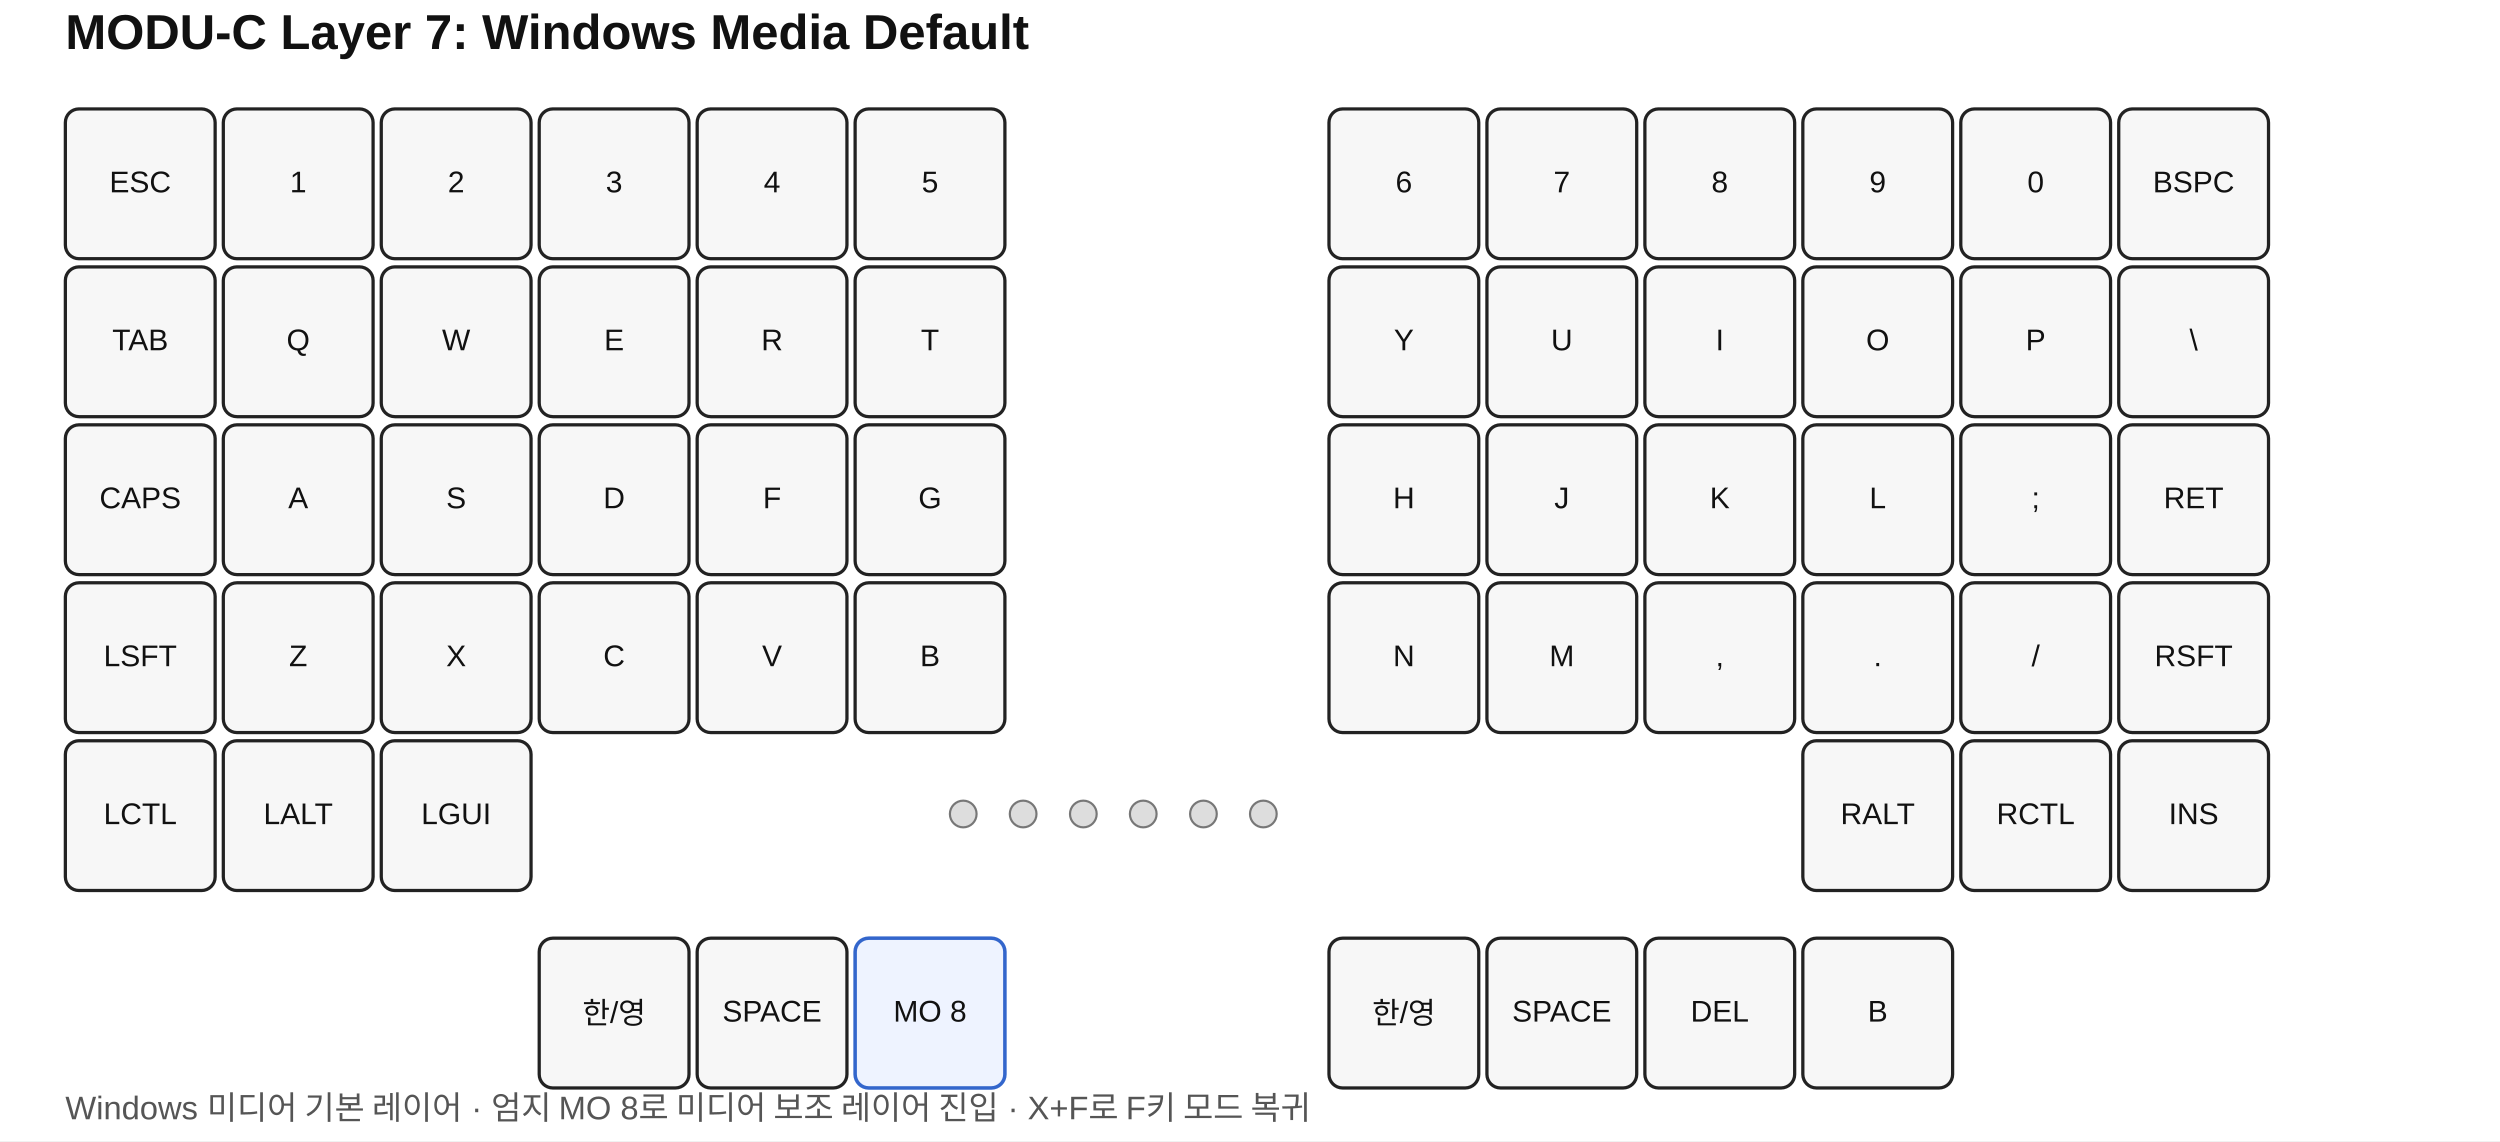
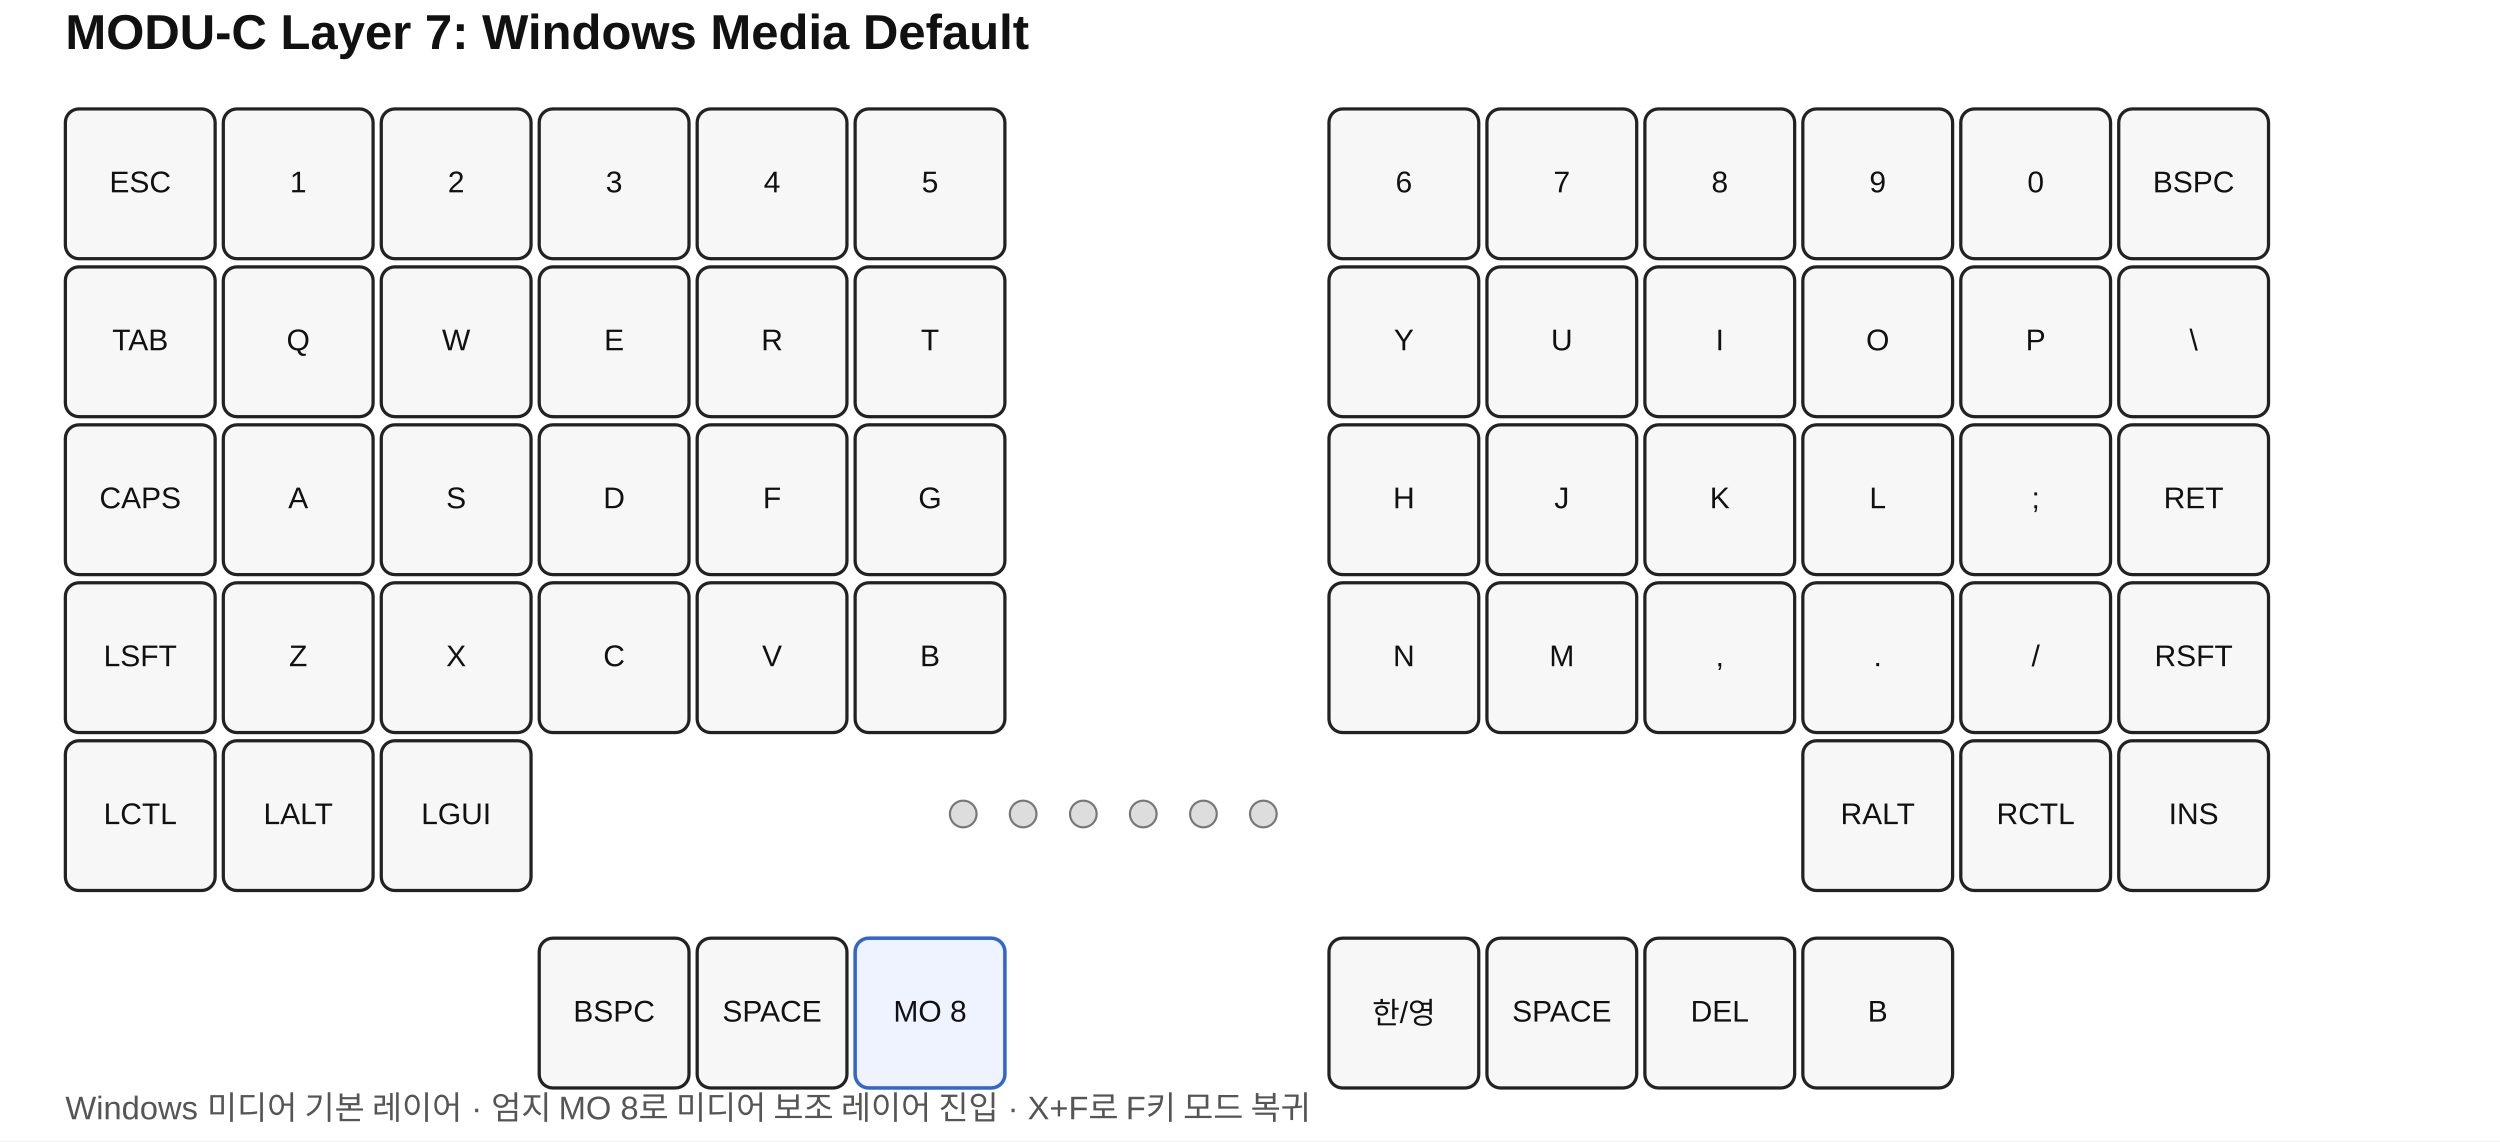
<svg xmlns="http://www.w3.org/2000/svg" width="918" height="419" viewBox="0 0 918 419">
  <rect width="100%" height="100%" fill="white" />
  <style>
text{font-family:Arial,sans-serif;fill:#111}
.key{fill:#f7f7f7;stroke:#222;stroke-width:1.2}
.trans{fill:#fcfcfc;stroke:#ccc;stroke-width:1;stroke-dasharray:3 3}
.mo{fill:#eef3ff;stroke:#3366cc;stroke-width:1.3}
.boot{fill:#ffeeee;stroke:#cc3333;stroke-width:1.3}
.none{fill:#ddd;stroke:#777;stroke-width:0.8}
.title{font-weight:700;font-size:18px}
.note{font-size:12px;fill:#555}
.label{font-size:11px;text-anchor:middle;dominant-baseline:middle}
.label-sm{font-size:9.5px;text-anchor:middle;dominant-baseline:middle}
.label-trans{font-size:10px;text-anchor:middle;dominant-baseline:middle;fill:#aaa}
</style>
  <text x="24" y="18" class="title">MODU-C Layer 7: Windows Media Default</text>
  <rect class="key" x="24.0" y="40.0" width="55.0" height="55.0" rx="5" />
  <text class="label" x="51.5" y="67.5">ESC</text>
  <rect class="key" x="82.0" y="40.0" width="55.0" height="55.0" rx="5" />
  <text class="label" x="109.5" y="67.5">1</text>
  <rect class="key" x="140.0" y="40.0" width="55.0" height="55.0" rx="5" />
  <text class="label" x="167.5" y="67.5">2</text>
  <rect class="key" x="198.0" y="40.0" width="55.0" height="55.0" rx="5" />
  <text class="label" x="225.5" y="67.5">3</text>
  <rect class="key" x="256.0" y="40.0" width="55.0" height="55.0" rx="5" />
  <text class="label" x="283.5" y="67.5">4</text>
  <rect class="key" x="314.0" y="40.0" width="55.0" height="55.0" rx="5" />
  <text class="label" x="341.5" y="67.5">5</text>
  <rect class="key" x="488.0" y="40.0" width="55.0" height="55.0" rx="5" />
  <text class="label" x="515.5" y="67.5">6</text>
  <rect class="key" x="546.0" y="40.0" width="55.0" height="55.0" rx="5" />
  <text class="label" x="573.5" y="67.5">7</text>
  <rect class="key" x="604.0" y="40.0" width="55.0" height="55.0" rx="5" />
  <text class="label" x="631.5" y="67.5">8</text>
  <rect class="key" x="662.0" y="40.0" width="55.0" height="55.0" rx="5" />
  <text class="label" x="689.5" y="67.5">9</text>
  <rect class="key" x="720.0" y="40.0" width="55.0" height="55.0" rx="5" />
  <text class="label" x="747.5" y="67.5">0</text>
  <rect class="key" x="778.0" y="40.0" width="55.0" height="55.0" rx="5" />
  <text class="label" x="805.5" y="67.5">BSPC</text>
  <rect class="key" x="24.0" y="98.0" width="55.0" height="55.0" rx="5" />
  <text class="label" x="51.5" y="125.5">TAB</text>
  <rect class="key" x="82.0" y="98.0" width="55.0" height="55.0" rx="5" />
  <text class="label" x="109.5" y="125.5">Q</text>
  <rect class="key" x="140.0" y="98.0" width="55.0" height="55.0" rx="5" />
  <text class="label" x="167.5" y="125.5">W</text>
  <rect class="key" x="198.0" y="98.0" width="55.0" height="55.0" rx="5" />
  <text class="label" x="225.5" y="125.5">E</text>
  <rect class="key" x="256.0" y="98.0" width="55.0" height="55.0" rx="5" />
  <text class="label" x="283.5" y="125.5">R</text>
  <rect class="key" x="314.0" y="98.0" width="55.0" height="55.0" rx="5" />
  <text class="label" x="341.5" y="125.5">T</text>
  <rect class="key" x="488.0" y="98.0" width="55.0" height="55.0" rx="5" />
  <text class="label" x="515.5" y="125.5">Y</text>
  <rect class="key" x="546.0" y="98.0" width="55.0" height="55.0" rx="5" />
  <text class="label" x="573.5" y="125.5">U</text>
  <rect class="key" x="604.0" y="98.0" width="55.0" height="55.0" rx="5" />
  <text class="label" x="631.5" y="125.5">I</text>
  <rect class="key" x="662.0" y="98.0" width="55.0" height="55.0" rx="5" />
  <text class="label" x="689.5" y="125.5">O</text>
  <rect class="key" x="720.0" y="98.0" width="55.0" height="55.0" rx="5" />
  <text class="label" x="747.5" y="125.5">P</text>
  <rect class="key" x="778.0" y="98.0" width="55.0" height="55.0" rx="5" />
  <text class="label" x="805.5" y="125.5">\</text>
  <rect class="key" x="24.0" y="156.0" width="55.0" height="55.0" rx="5" />
  <text class="label" x="51.5" y="183.5">CAPS</text>
  <rect class="key" x="82.0" y="156.0" width="55.0" height="55.0" rx="5" />
  <text class="label" x="109.5" y="183.5">A</text>
  <rect class="key" x="140.0" y="156.0" width="55.0" height="55.0" rx="5" />
  <text class="label" x="167.5" y="183.5">S</text>
  <rect class="key" x="198.0" y="156.0" width="55.0" height="55.0" rx="5" />
  <text class="label" x="225.5" y="183.5">D</text>
  <rect class="key" x="256.0" y="156.0" width="55.0" height="55.0" rx="5" />
  <text class="label" x="283.5" y="183.5">F</text>
  <rect class="key" x="314.0" y="156.0" width="55.0" height="55.0" rx="5" />
  <text class="label" x="341.5" y="183.5">G</text>
  <rect class="key" x="488.0" y="156.0" width="55.0" height="55.0" rx="5" />
  <text class="label" x="515.5" y="183.5">H</text>
  <rect class="key" x="546.0" y="156.0" width="55.0" height="55.0" rx="5" />
  <text class="label" x="573.5" y="183.5">J</text>
  <rect class="key" x="604.0" y="156.0" width="55.0" height="55.0" rx="5" />
  <text class="label" x="631.5" y="183.5">K</text>
  <rect class="key" x="662.0" y="156.0" width="55.0" height="55.0" rx="5" />
  <text class="label" x="689.5" y="183.5">L</text>
  <rect class="key" x="720.0" y="156.0" width="55.0" height="55.0" rx="5" />
  <text class="label" x="747.5" y="183.5">;</text>
  <rect class="key" x="778.0" y="156.0" width="55.0" height="55.0" rx="5" />
  <text class="label" x="805.5" y="183.5">RET</text>
  <rect class="key" x="24.0" y="214.0" width="55.0" height="55.0" rx="5" />
  <text class="label" x="51.5" y="241.5">LSFT</text>
  <rect class="key" x="82.0" y="214.0" width="55.0" height="55.0" rx="5" />
  <text class="label" x="109.5" y="241.5">Z</text>
  <rect class="key" x="140.0" y="214.0" width="55.0" height="55.0" rx="5" />
  <text class="label" x="167.5" y="241.5">X</text>
  <rect class="key" x="198.0" y="214.0" width="55.0" height="55.0" rx="5" />
  <text class="label" x="225.5" y="241.5">C</text>
  <rect class="key" x="256.0" y="214.0" width="55.0" height="55.0" rx="5" />
  <text class="label" x="283.5" y="241.5">V</text>
  <rect class="key" x="314.0" y="214.0" width="55.0" height="55.0" rx="5" />
  <text class="label" x="341.5" y="241.5">B</text>
  <rect class="key" x="488.0" y="214.0" width="55.0" height="55.0" rx="5" />
  <text class="label" x="515.5" y="241.5">N</text>
  <rect class="key" x="546.0" y="214.0" width="55.0" height="55.0" rx="5" />
  <text class="label" x="573.5" y="241.5">M</text>
  <rect class="key" x="604.0" y="214.0" width="55.0" height="55.0" rx="5" />
  <text class="label" x="631.5" y="241.5">,</text>
  <rect class="key" x="662.0" y="214.0" width="55.0" height="55.0" rx="5" />
  <text class="label" x="689.5" y="241.5">.</text>
  <rect class="key" x="720.0" y="214.0" width="55.0" height="55.0" rx="5" />
  <text class="label" x="747.5" y="241.5">/</text>
  <rect class="key" x="778.0" y="214.0" width="55.0" height="55.0" rx="5" />
  <text class="label" x="805.5" y="241.5">RSFT</text>
  <rect class="key" x="24.0" y="272.0" width="55.0" height="55.0" rx="5" />
  <text class="label" x="51.5" y="299.5">LCTL</text>
  <rect class="key" x="82.0" y="272.0" width="55.0" height="55.0" rx="5" />
  <text class="label" x="109.5" y="299.5">LALT</text>
  <rect class="key" x="140.0" y="272.0" width="55.0" height="55.0" rx="5" />
  <text class="label" x="167.5" y="299.5">LGUI</text>
  <rect class="none" x="348.8" y="294.0" width="9.8" height="9.8" rx="5" />
  <rect class="none" x="370.8" y="294.0" width="9.8" height="9.8" rx="5" />
  <rect class="none" x="392.9" y="294.0" width="9.8" height="9.8" rx="5" />
  <rect class="none" x="414.9" y="294.0" width="9.8" height="9.8" rx="5" />
  <rect class="none" x="437.0" y="294.0" width="9.8" height="9.8" rx="5" />
  <rect class="none" x="459.0" y="294.0" width="9.8" height="9.8" rx="5" />
  <rect class="key" x="662.0" y="272.0" width="55.0" height="55.0" rx="5" />
  <text class="label" x="689.5" y="299.5">RALT</text>
  <rect class="key" x="720.0" y="272.0" width="55.0" height="55.0" rx="5" />
  <text class="label" x="747.5" y="299.5">RCTL</text>
  <rect class="key" x="778.0" y="272.0" width="55.0" height="55.0" rx="5" />
  <text class="label" x="805.5" y="299.5">INS</text>
  <rect class="key" x="198.0" y="344.5" width="55.0" height="55.0" rx="5" />
-   <text class="label" x="225.5" y="372.0">한/영</text>
+   <text class="label" x="225.5" y="372.0">BSPC</text>
  <rect class="key" x="256.0" y="344.5" width="55.0" height="55.0" rx="5" />
  <text class="label" x="283.5" y="372.0">SPACE</text>
  <rect class="mo" x="314.0" y="344.5" width="55.0" height="55.0" rx="5" />
  <text class="label" x="341.5" y="372.0">MO 8</text>
  <rect class="key" x="488.0" y="344.5" width="55.0" height="55.0" rx="5" />
  <text class="label" x="515.5" y="372.0">한/영</text>
  <rect class="key" x="546.0" y="344.5" width="55.0" height="55.0" rx="5" />
  <text class="label" x="573.5" y="372.0">SPACE</text>
  <rect class="key" x="604.0" y="344.5" width="55.0" height="55.0" rx="5" />
  <text class="label" x="631.5" y="372.0">DEL</text>
  <rect class="key" x="662.0" y="344.5" width="55.0" height="55.0" rx="5" />
  <text class="label" x="689.5" y="372.0">B</text>
  <text x="24" y="411" class="note">Windows 미디어 기본 레이어 · 엄지 MO 8로 미디어 보조 레이어 진입 · X+F로 F키 모드 복귀</text>
</svg>
